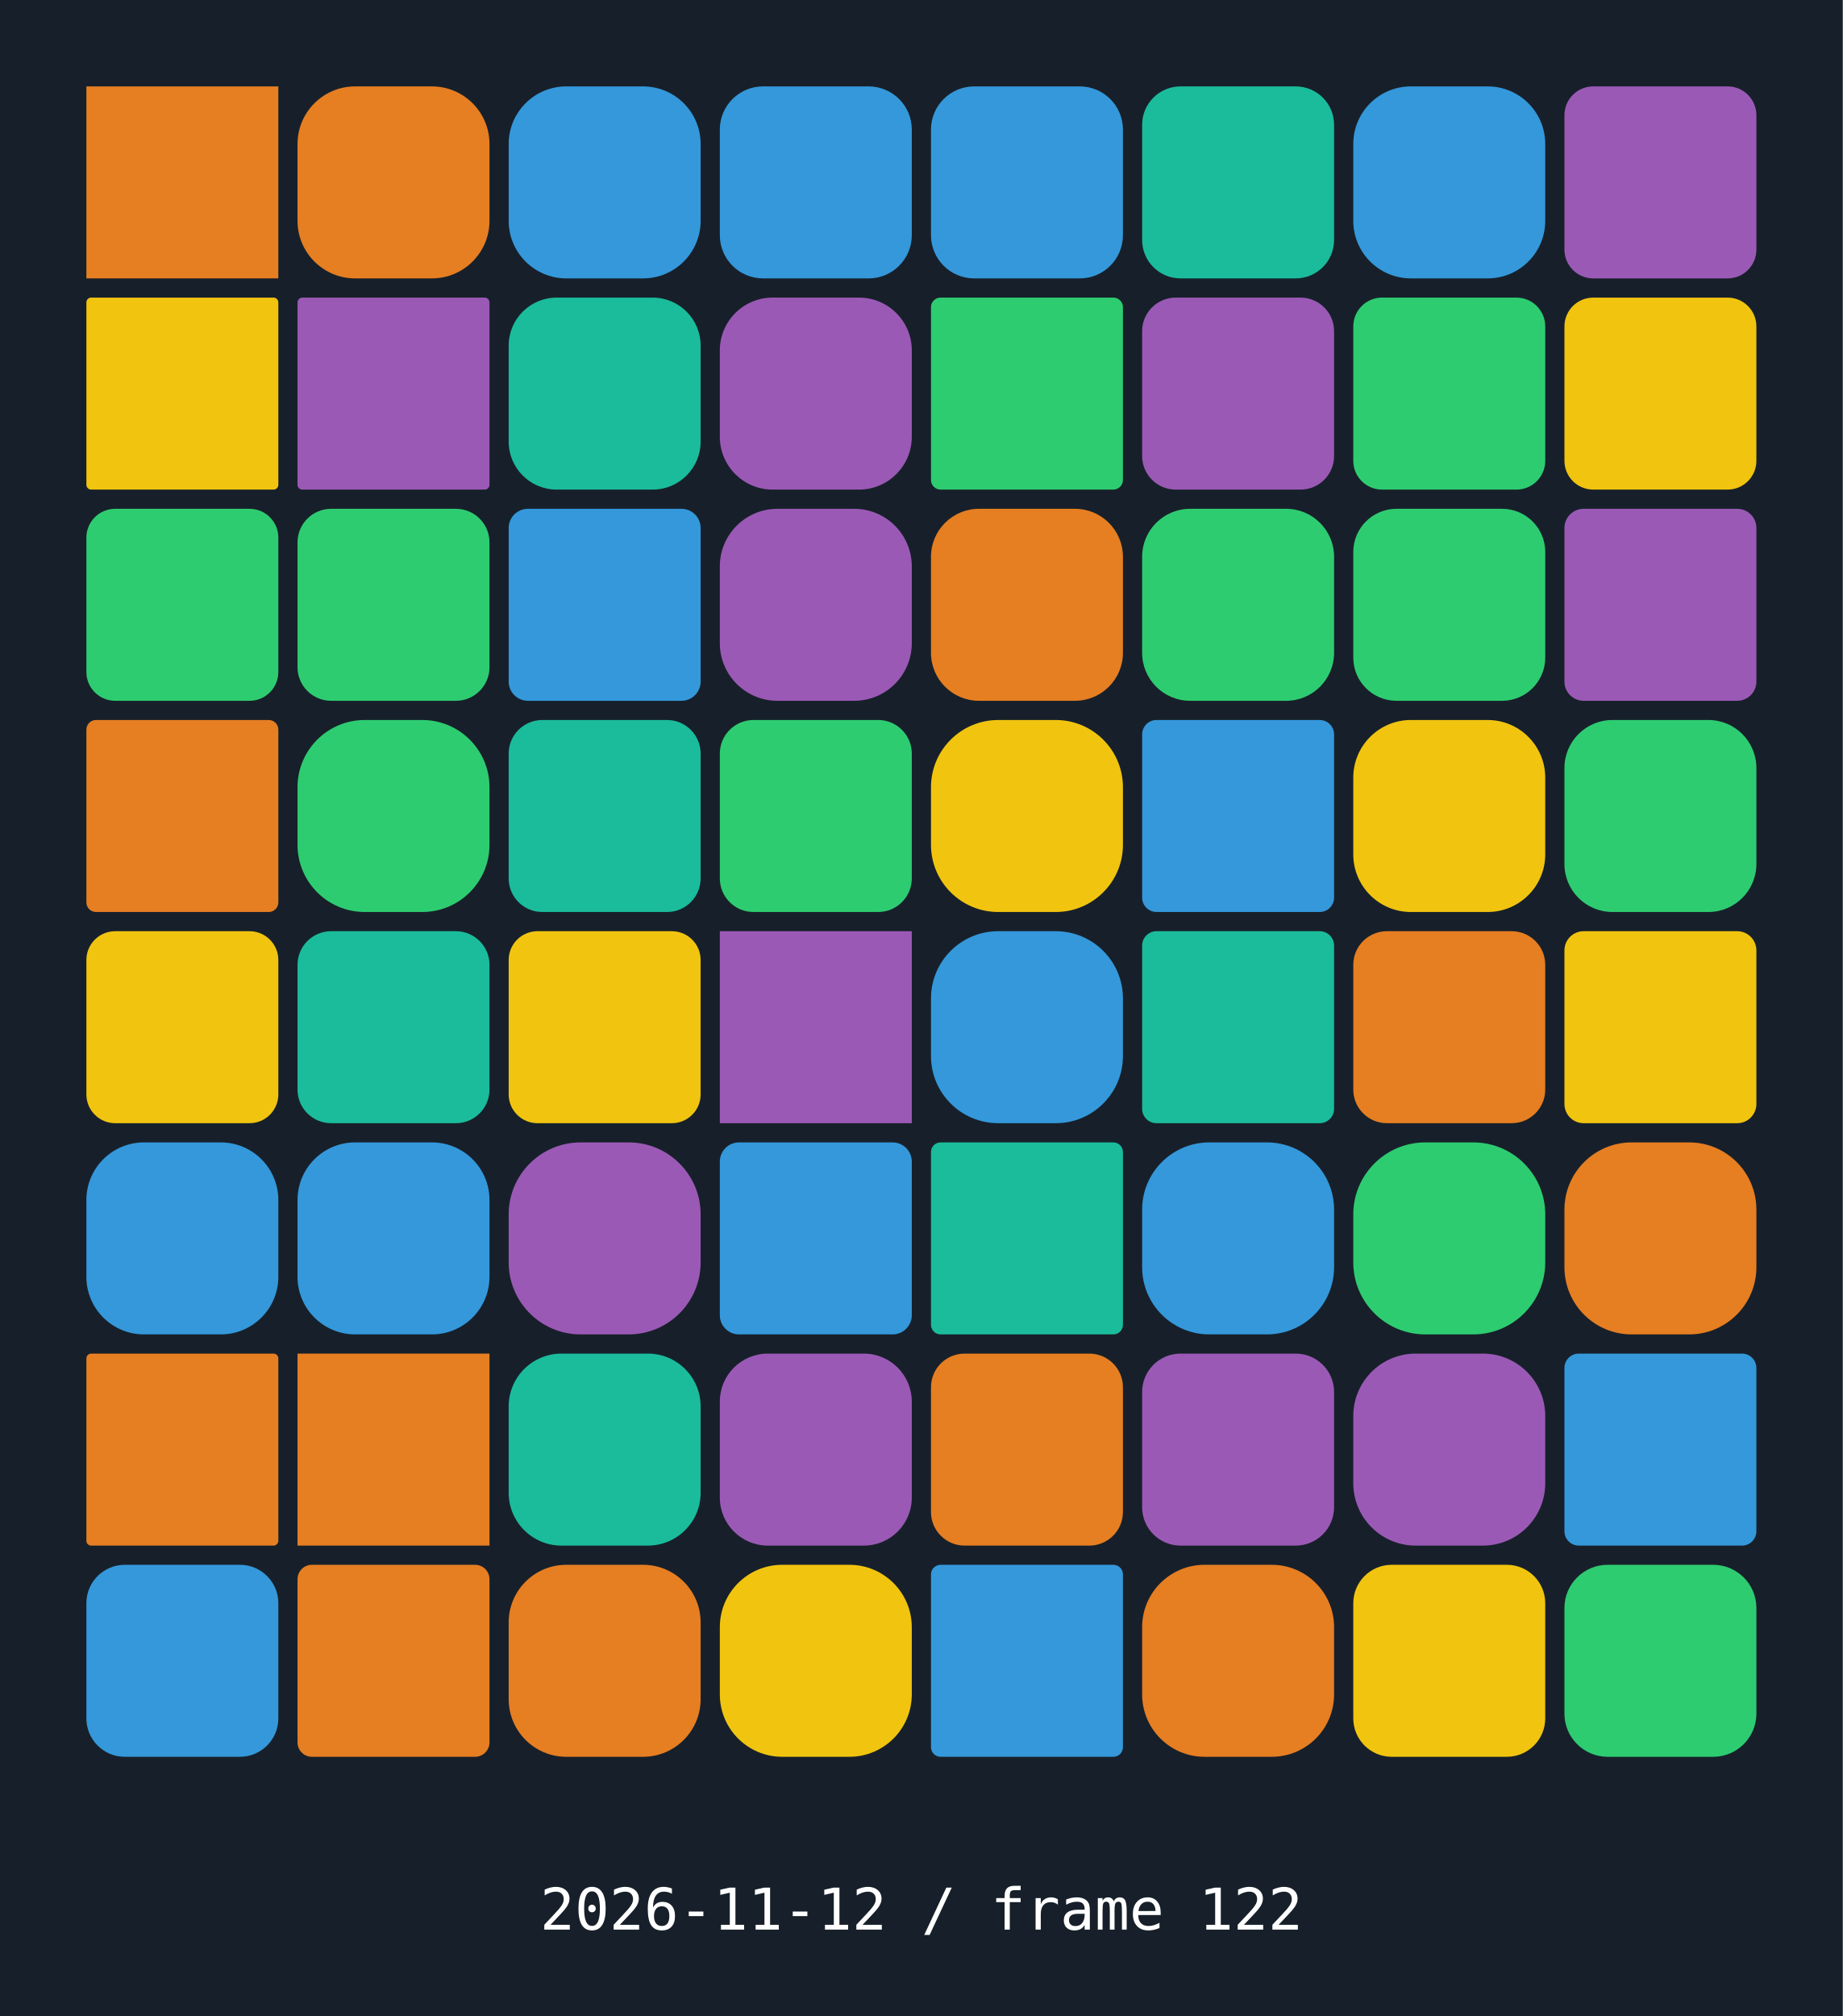
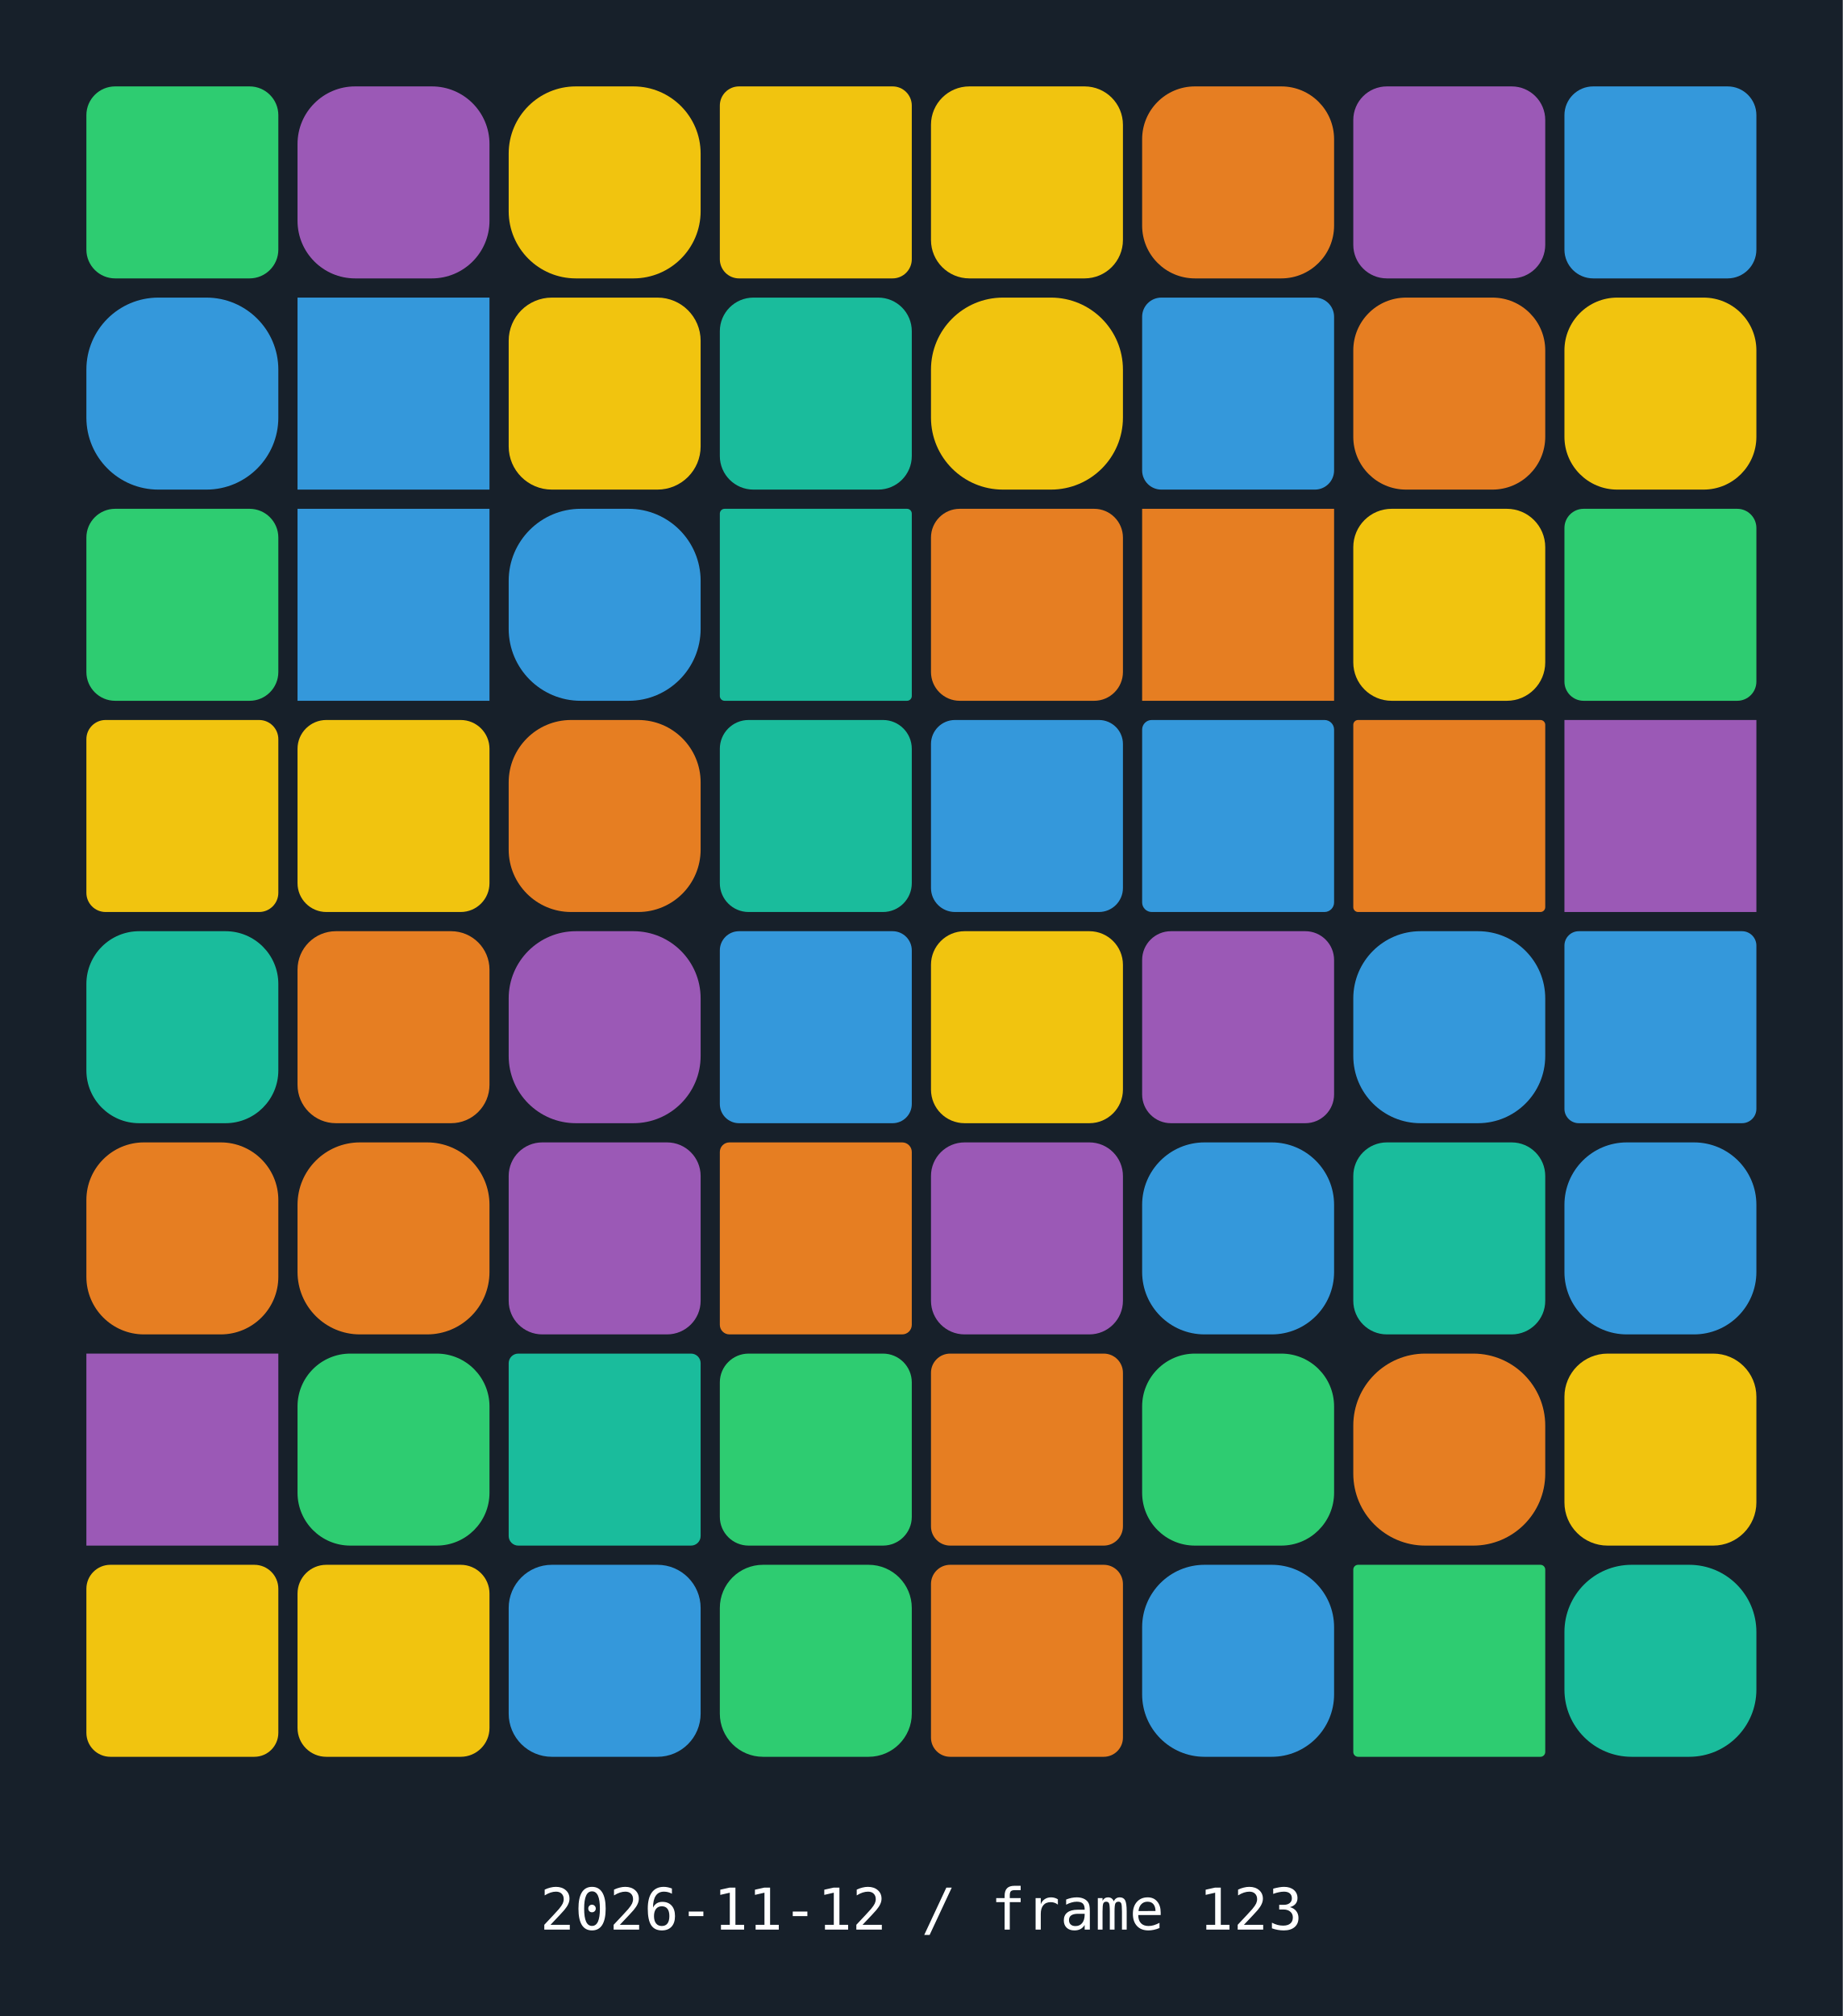
<svg xmlns="http://www.w3.org/2000/svg" width="384" height="420" viewBox="0 0 384 420">
  <rect width="384" height="420" fill="#17202a" />
-   <rect x="18" y="18" width="40" height="40" rx="0" fill="#e67e22" />
-   <rect x="62" y="18" width="40" height="40" rx="12" fill="#e67e22" />
-   <rect x="106" y="18" width="40" height="40" rx="12" fill="#3498db" />
-   <rect x="150" y="18" width="40" height="40" rx="9" fill="#3498db" />
-   <rect x="194" y="18" width="40" height="40" rx="9" fill="#3498db" />
-   <rect x="238" y="18" width="40" height="40" rx="8" fill="#1abc9c" />
-   <rect x="282" y="18" width="40" height="40" rx="12" fill="#3498db" />
-   <rect x="326" y="18" width="40" height="40" rx="6" fill="#9b59b6" />
-   <rect x="18" y="62" width="40" height="40" rx="1" fill="#f1c40f" />
-   <rect x="62" y="62" width="40" height="40" rx="1" fill="#9b59b6" />
-   <rect x="106" y="62" width="40" height="40" rx="10" fill="#1abc9c" />
-   <rect x="150" y="62" width="40" height="40" rx="11" fill="#9b59b6" />
-   <rect x="194" y="62" width="40" height="40" rx="2" fill="#2ecc71" />
-   <rect x="238" y="62" width="40" height="40" rx="7" fill="#9b59b6" />
-   <rect x="282" y="62" width="40" height="40" rx="6" fill="#2ecc71" />
-   <rect x="326" y="62" width="40" height="40" rx="6" fill="#f1c40f" />
+   <rect x="18" y="18" width="40" height="40" rx="6" fill="#2ecc71" />
+   <rect x="62" y="18" width="40" height="40" rx="12" fill="#9b59b6" />
+   <rect x="106" y="18" width="40" height="40" rx="14" fill="#f1c40f" />
+   <rect x="150" y="18" width="40" height="40" rx="4" fill="#f1c40f" />
+   <rect x="194" y="18" width="40" height="40" rx="8" fill="#f1c40f" />
+   <rect x="238" y="18" width="40" height="40" rx="11" fill="#e67e22" />
+   <rect x="282" y="18" width="40" height="40" rx="7" fill="#9b59b6" />
+   <rect x="326" y="18" width="40" height="40" rx="6" fill="#3498db" />
+   <rect x="18" y="62" width="40" height="40" rx="15" fill="#3498db" />
+   <rect x="62" y="62" width="40" height="40" rx="0" fill="#3498db" />
+   <rect x="106" y="62" width="40" height="40" rx="9" fill="#f1c40f" />
+   <rect x="150" y="62" width="40" height="40" rx="7" fill="#1abc9c" />
+   <rect x="194" y="62" width="40" height="40" rx="15" fill="#f1c40f" />
+   <rect x="238" y="62" width="40" height="40" rx="4" fill="#3498db" />
+   <rect x="282" y="62" width="40" height="40" rx="11" fill="#e67e22" />
+   <rect x="326" y="62" width="40" height="40" rx="11" fill="#f1c40f" />
  <rect x="18" y="106" width="40" height="40" rx="6" fill="#2ecc71" />
-   <rect x="62" y="106" width="40" height="40" rx="7" fill="#2ecc71" />
-   <rect x="106" y="106" width="40" height="40" rx="4" fill="#3498db" />
-   <rect x="150" y="106" width="40" height="40" rx="12" fill="#9b59b6" />
-   <rect x="194" y="106" width="40" height="40" rx="10" fill="#e67e22" />
-   <rect x="238" y="106" width="40" height="40" rx="10" fill="#2ecc71" />
-   <rect x="282" y="106" width="40" height="40" rx="9" fill="#2ecc71" />
-   <rect x="326" y="106" width="40" height="40" rx="4" fill="#9b59b6" />
-   <rect x="18" y="150" width="40" height="40" rx="2" fill="#e67e22" />
-   <rect x="62" y="150" width="40" height="40" rx="14" fill="#2ecc71" />
-   <rect x="106" y="150" width="40" height="40" rx="7" fill="#1abc9c" />
-   <rect x="150" y="150" width="40" height="40" rx="7" fill="#2ecc71" />
-   <rect x="194" y="150" width="40" height="40" rx="14" fill="#f1c40f" />
-   <rect x="238" y="150" width="40" height="40" rx="3" fill="#3498db" />
-   <rect x="282" y="150" width="40" height="40" rx="12" fill="#f1c40f" />
-   <rect x="326" y="150" width="40" height="40" rx="10" fill="#2ecc71" />
-   <rect x="18" y="194" width="40" height="40" rx="6" fill="#f1c40f" />
-   <rect x="62" y="194" width="40" height="40" rx="7" fill="#1abc9c" />
-   <rect x="106" y="194" width="40" height="40" rx="6" fill="#f1c40f" />
-   <rect x="150" y="194" width="40" height="40" rx="0" fill="#9b59b6" />
-   <rect x="194" y="194" width="40" height="40" rx="14" fill="#3498db" />
-   <rect x="238" y="194" width="40" height="40" rx="3" fill="#1abc9c" />
-   <rect x="282" y="194" width="40" height="40" rx="7" fill="#e67e22" />
-   <rect x="326" y="194" width="40" height="40" rx="4" fill="#f1c40f" />
-   <rect x="18" y="238" width="40" height="40" rx="12" fill="#3498db" />
-   <rect x="62" y="238" width="40" height="40" rx="12" fill="#3498db" />
-   <rect x="106" y="238" width="40" height="40" rx="15" fill="#9b59b6" />
-   <rect x="150" y="238" width="40" height="40" rx="4" fill="#3498db" />
-   <rect x="194" y="238" width="40" height="40" rx="2" fill="#1abc9c" />
-   <rect x="238" y="238" width="40" height="40" rx="14" fill="#3498db" />
-   <rect x="282" y="238" width="40" height="40" rx="15" fill="#2ecc71" />
-   <rect x="326" y="238" width="40" height="40" rx="14" fill="#e67e22" />
-   <rect x="18" y="282" width="40" height="40" rx="1" fill="#e67e22" />
-   <rect x="62" y="282" width="40" height="40" rx="0" fill="#e67e22" />
-   <rect x="106" y="282" width="40" height="40" rx="11" fill="#1abc9c" />
-   <rect x="150" y="282" width="40" height="40" rx="10" fill="#9b59b6" />
-   <rect x="194" y="282" width="40" height="40" rx="7" fill="#e67e22" />
-   <rect x="238" y="282" width="40" height="40" rx="8" fill="#9b59b6" />
-   <rect x="282" y="282" width="40" height="40" rx="13" fill="#9b59b6" />
-   <rect x="326" y="282" width="40" height="40" rx="3" fill="#3498db" />
-   <rect x="18" y="326" width="40" height="40" rx="8" fill="#3498db" />
-   <rect x="62" y="326" width="40" height="40" rx="3" fill="#e67e22" />
-   <rect x="106" y="326" width="40" height="40" rx="12" fill="#e67e22" />
-   <rect x="150" y="326" width="40" height="40" rx="13" fill="#f1c40f" />
-   <rect x="194" y="326" width="40" height="40" rx="2" fill="#3498db" />
-   <rect x="238" y="326" width="40" height="40" rx="13" fill="#e67e22" />
-   <rect x="282" y="326" width="40" height="40" rx="8" fill="#f1c40f" />
-   <rect x="326" y="326" width="40" height="40" rx="9" fill="#2ecc71" />
-   <text x="192" y="402" text-anchor="middle" fill="#ffffff" font-family="monospace">2026-11-12 / frame 122</text>
+   <rect x="62" y="106" width="40" height="40" rx="0" fill="#3498db" />
+   <rect x="106" y="106" width="40" height="40" rx="15" fill="#3498db" />
+   <rect x="150" y="106" width="40" height="40" rx="1" fill="#1abc9c" />
+   <rect x="194" y="106" width="40" height="40" rx="6" fill="#e67e22" />
+   <rect x="238" y="106" width="40" height="40" rx="0" fill="#e67e22" />
+   <rect x="282" y="106" width="40" height="40" rx="8" fill="#f1c40f" />
+   <rect x="326" y="106" width="40" height="40" rx="4" fill="#2ecc71" />
+   <rect x="18" y="150" width="40" height="40" rx="4" fill="#f1c40f" />
+   <rect x="62" y="150" width="40" height="40" rx="6" fill="#f1c40f" />
+   <rect x="106" y="150" width="40" height="40" rx="13" fill="#e67e22" />
+   <rect x="150" y="150" width="40" height="40" rx="6" fill="#1abc9c" />
+   <rect x="194" y="150" width="40" height="40" rx="5" fill="#3498db" />
+   <rect x="238" y="150" width="40" height="40" rx="2" fill="#3498db" />
+   <rect x="282" y="150" width="40" height="40" rx="1" fill="#e67e22" />
+   <rect x="326" y="150" width="40" height="40" rx="0" fill="#9b59b6" />
+   <rect x="18" y="194" width="40" height="40" rx="11" fill="#1abc9c" />
+   <rect x="62" y="194" width="40" height="40" rx="8" fill="#e67e22" />
+   <rect x="106" y="194" width="40" height="40" rx="14" fill="#9b59b6" />
+   <rect x="150" y="194" width="40" height="40" rx="4" fill="#3498db" />
+   <rect x="194" y="194" width="40" height="40" rx="7" fill="#f1c40f" />
+   <rect x="238" y="194" width="40" height="40" rx="6" fill="#9b59b6" />
+   <rect x="282" y="194" width="40" height="40" rx="14" fill="#3498db" />
+   <rect x="326" y="194" width="40" height="40" rx="3" fill="#3498db" />
+   <rect x="18" y="238" width="40" height="40" rx="12" fill="#e67e22" />
+   <rect x="62" y="238" width="40" height="40" rx="13" fill="#e67e22" />
+   <rect x="106" y="238" width="40" height="40" rx="7" fill="#9b59b6" />
+   <rect x="150" y="238" width="40" height="40" rx="2" fill="#e67e22" />
+   <rect x="194" y="238" width="40" height="40" rx="7" fill="#9b59b6" />
+   <rect x="238" y="238" width="40" height="40" rx="13" fill="#3498db" />
+   <rect x="282" y="238" width="40" height="40" rx="7" fill="#1abc9c" />
+   <rect x="326" y="238" width="40" height="40" rx="13" fill="#3498db" />
+   <rect x="18" y="282" width="40" height="40" rx="0" fill="#9b59b6" />
+   <rect x="62" y="282" width="40" height="40" rx="11" fill="#2ecc71" />
+   <rect x="106" y="282" width="40" height="40" rx="2" fill="#1abc9c" />
+   <rect x="150" y="282" width="40" height="40" rx="6" fill="#2ecc71" />
+   <rect x="194" y="282" width="40" height="40" rx="4" fill="#e67e22" />
+   <rect x="238" y="282" width="40" height="40" rx="11" fill="#2ecc71" />
+   <rect x="282" y="282" width="40" height="40" rx="15" fill="#e67e22" />
+   <rect x="326" y="282" width="40" height="40" rx="9" fill="#f1c40f" />
+   <rect x="18" y="326" width="40" height="40" rx="5" fill="#f1c40f" />
+   <rect x="62" y="326" width="40" height="40" rx="6" fill="#f1c40f" />
+   <rect x="106" y="326" width="40" height="40" rx="9" fill="#3498db" />
+   <rect x="150" y="326" width="40" height="40" rx="9" fill="#2ecc71" />
+   <rect x="194" y="326" width="40" height="40" rx="4" fill="#e67e22" />
+   <rect x="238" y="326" width="40" height="40" rx="13" fill="#3498db" />
+   <rect x="282" y="326" width="40" height="40" rx="1" fill="#2ecc71" />
+   <rect x="326" y="326" width="40" height="40" rx="14" fill="#1abc9c" />
+   <text x="192" y="402" text-anchor="middle" fill="#ffffff" font-family="monospace">2026-11-12 / frame 123</text>
</svg>
